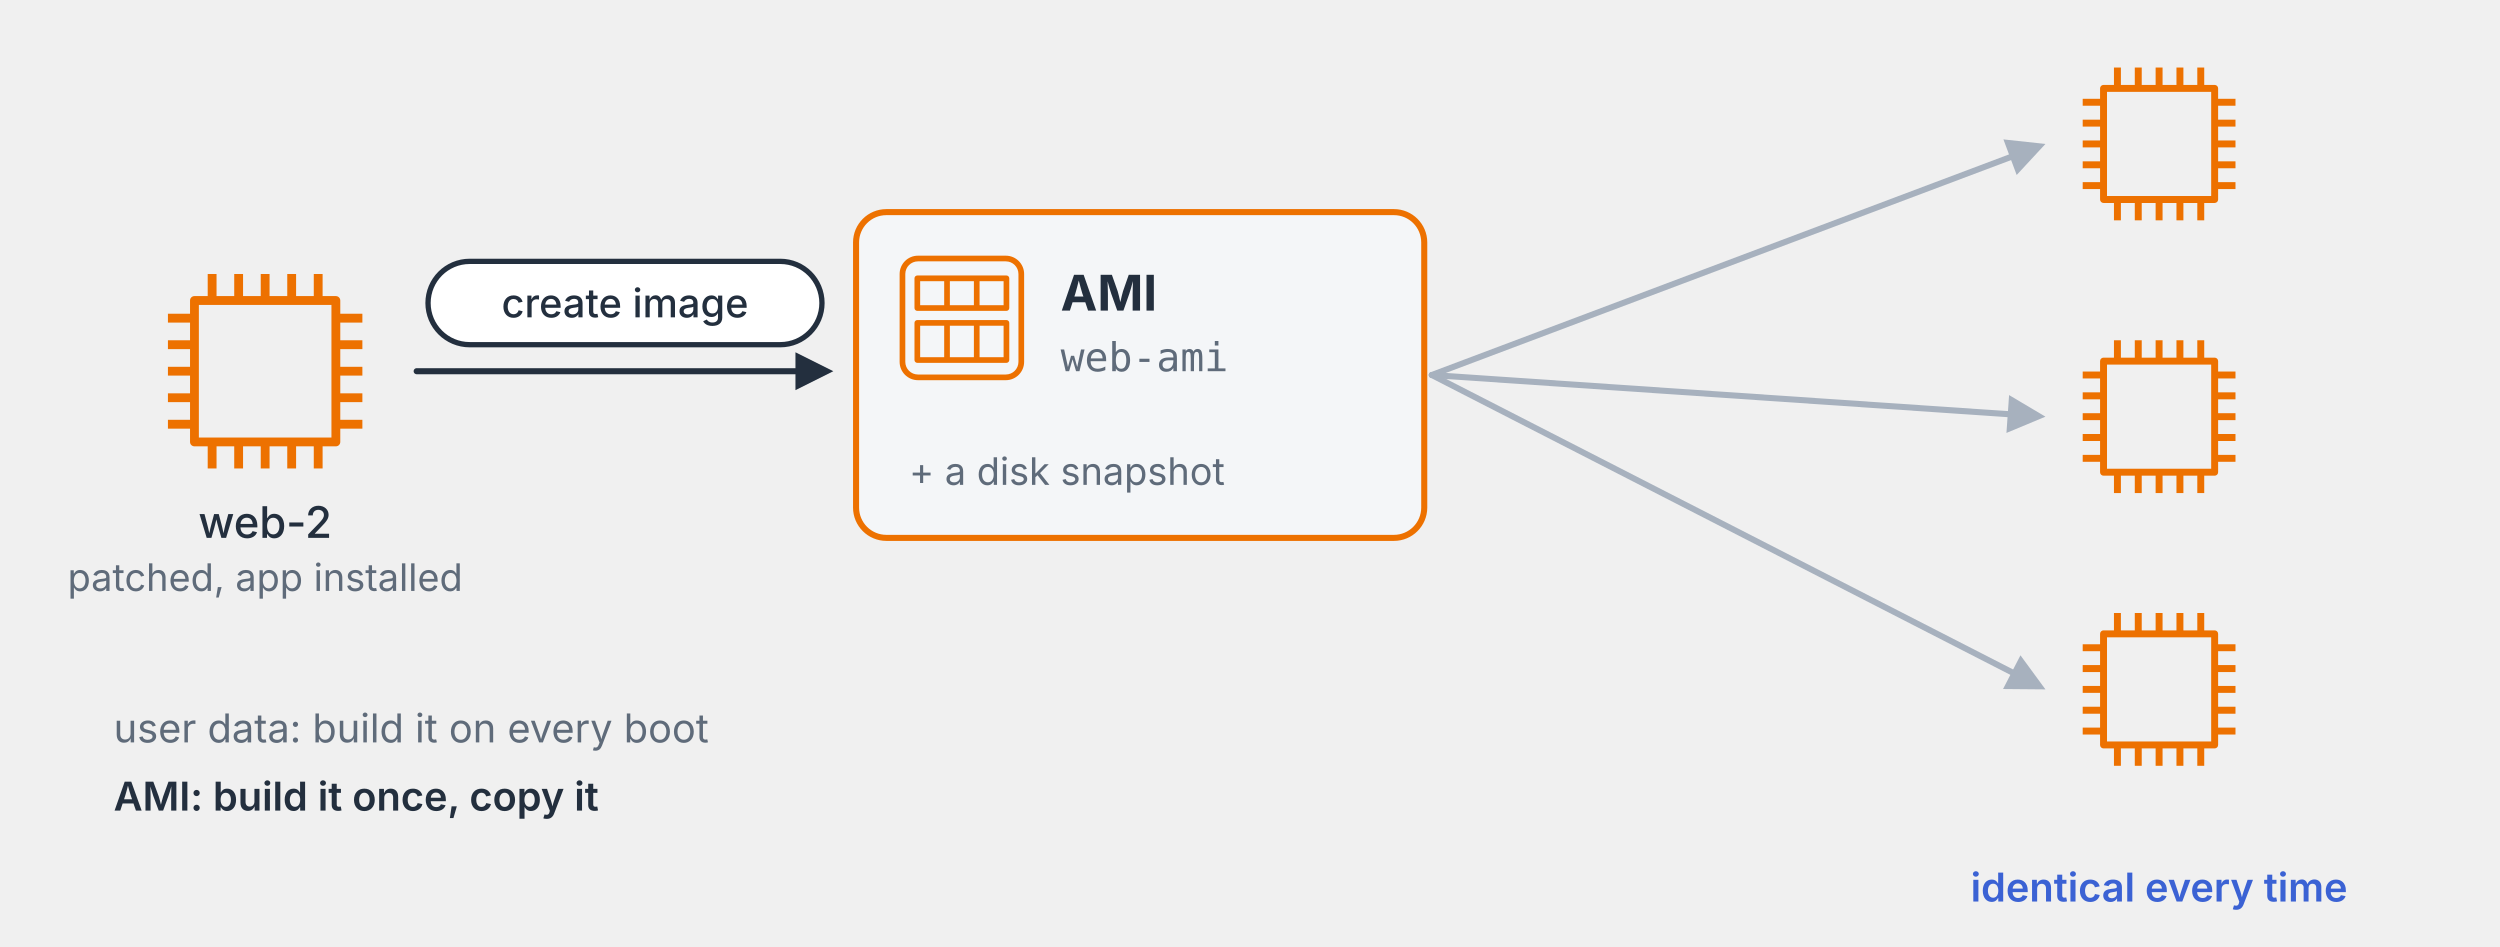
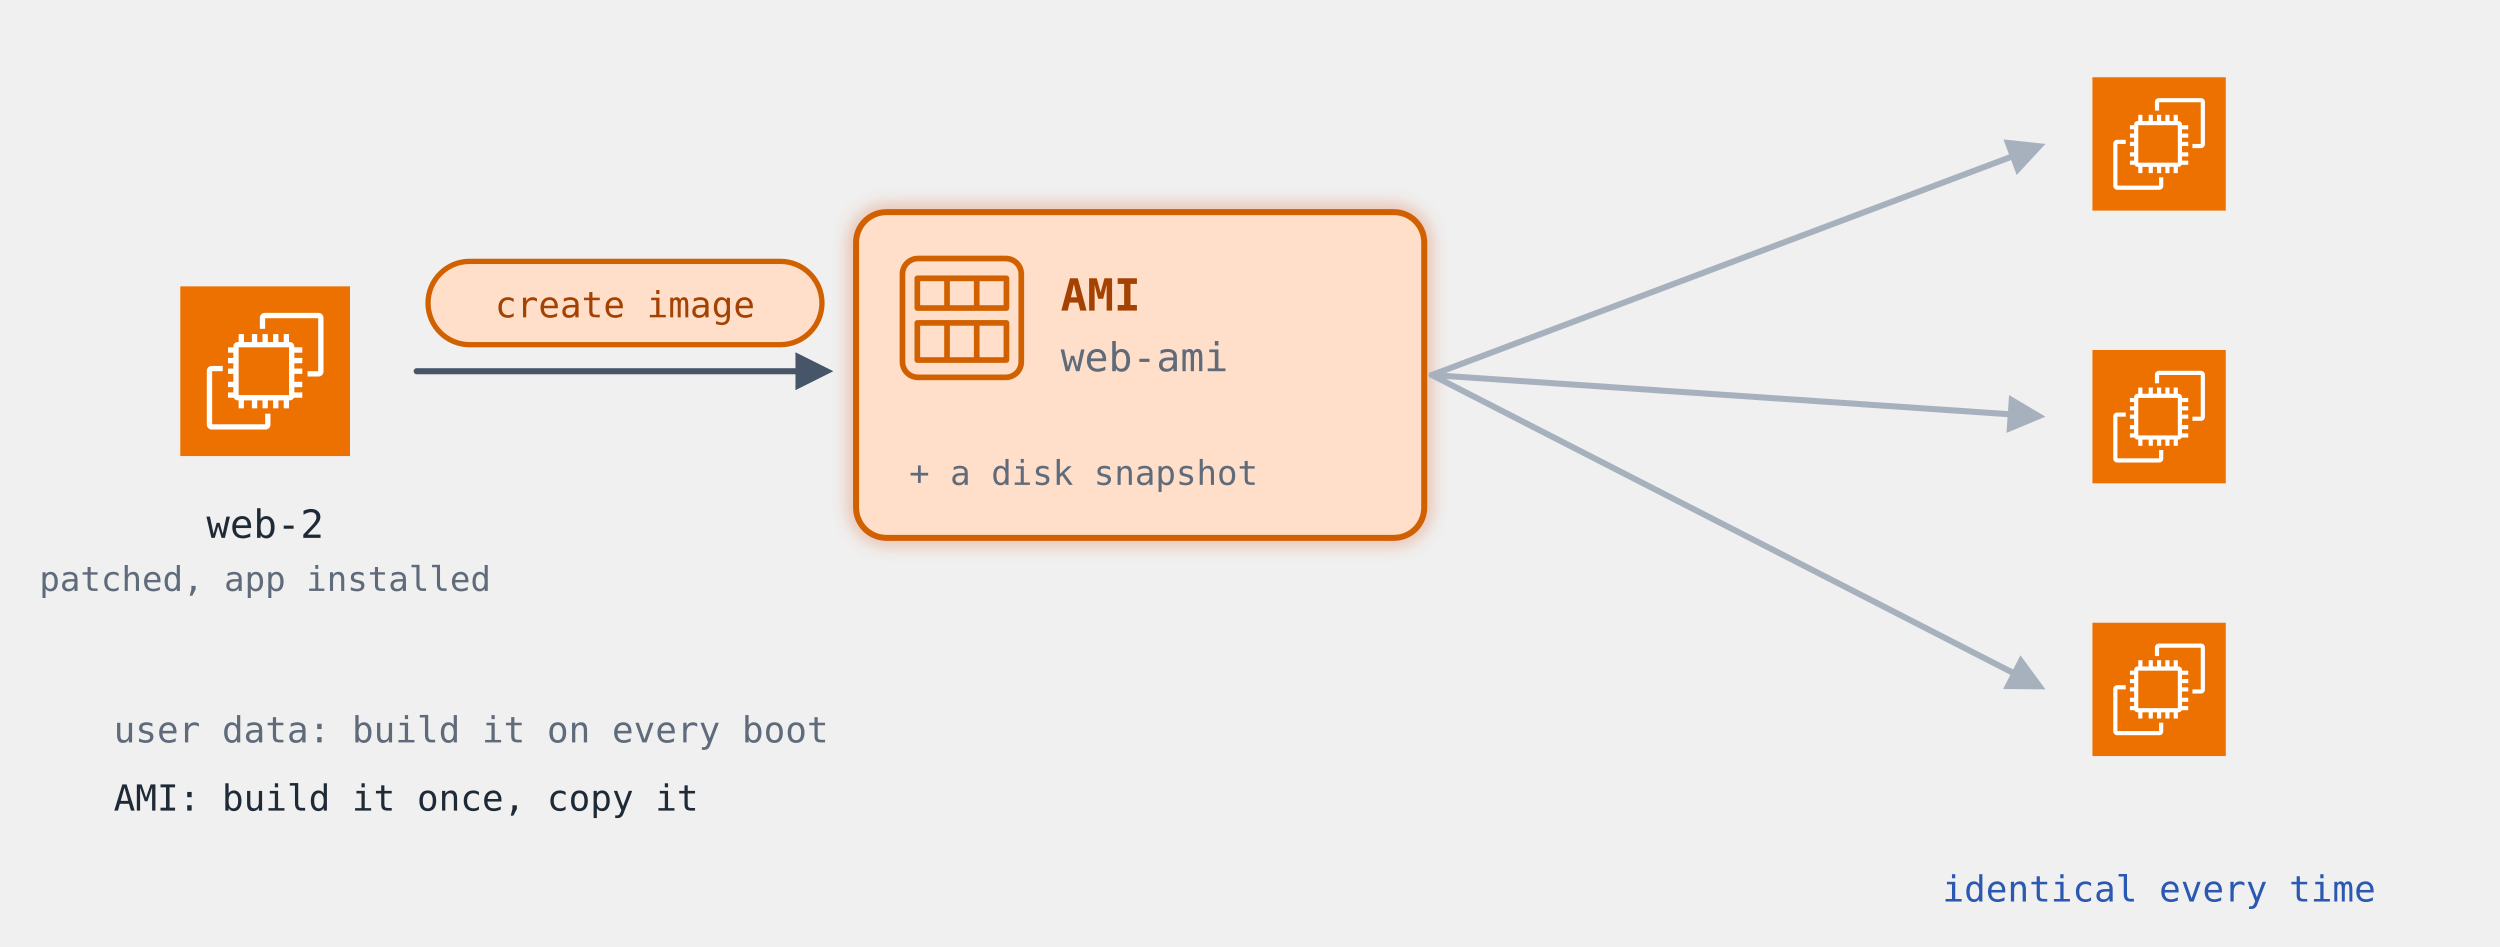
<svg xmlns="http://www.w3.org/2000/svg" class="dg" viewBox="0 0 660 250">
-   <style>.dg text{font-family:Inter,'Amazon Ember',Arial,Helvetica,sans-serif}.dg .mono{font-family:'JetBrains Mono',ui-monospace,Menlo,Consolas,monospace}.dg .f-ink{fill:var(--dg-ink,#232F3E)}.dg .s-ink{stroke:var(--dg-ink,#232F3E)}.dg .f-sub{fill:var(--dg-sub,#5F6B7A)}.dg .s-sub{stroke:var(--dg-sub,#5F6B7A)}.dg .f-faint{fill:var(--dg-faint,#A7B1BE)}.dg .s-faint{stroke:var(--dg-faint,#A7B1BE)}.dg .f-line{fill:var(--dg-line,#232F3E)}.dg .s-line{stroke:var(--dg-line,#232F3E)}.dg .f-surface{fill:var(--dg-surface,#F4F6F8)}.dg .s-surface{stroke:var(--dg-surface,#F4F6F8)}.dg .f-panel{fill:var(--dg-panel,#FFFFFF)}.dg .s-panel{stroke:var(--dg-panel,#FFFFFF)}.dg .f-net{fill:var(--dg-net,#8C4FFF)}.dg .s-net{stroke:var(--dg-net,#8C4FFF)}.dg .f-cmp{fill:var(--dg-cmp,#ED7100)}.dg .s-cmp{stroke:var(--dg-cmp,#ED7100)}.dg .f-pub{fill:var(--dg-pub,#7AA116)}.dg .s-pub{stroke:var(--dg-pub,#7AA116)}.dg .f-priv{fill:var(--dg-priv,#00A4A6)}.dg .s-priv{stroke:var(--dg-priv,#00A4A6)}.dg .f-sec{fill:var(--dg-sec,#DD344C)}.dg .s-sec{stroke:var(--dg-sec,#DD344C)}.dg .f-db{fill:var(--dg-db,#C925D1)}.dg .s-db{stroke:var(--dg-db,#C925D1)}.dg .f-you{fill:var(--dg-you,#3B62D4)}.dg .s-you{stroke:var(--dg-you,#3B62D4)}.dg .f-ok{fill:var(--dg-ok,#037F0C)}.dg .s-ok{stroke:var(--dg-ok,#037F0C)}.dg .f-bad{fill:var(--dg-bad,#D91515)}.dg .s-bad{stroke:var(--dg-bad,#D91515)}.dg .f-pubtint{fill:var(--dg-pubtint,#F2F6E8)}.dg .s-pubtint{stroke:var(--dg-pubtint,#F2F6E8)}.dg .f-privtint{fill:var(--dg-privtint,#E6F6F7)}.dg .s-privtint{stroke:var(--dg-privtint,#E6F6F7)}.dg .f-youtint{fill:var(--dg-youtint,#EEF2FC)}.dg .s-youtint{stroke:var(--dg-youtint,#EEF2FC)}.dg .f-nettint{fill:var(--dg-nettint,#F3EEFF)}.dg .s-nettint{stroke:var(--dg-nettint,#F3EEFF)}.dg .f-badtint{fill:var(--dg-badtint,#FDECEC)}.dg .s-badtint{stroke:var(--dg-badtint,#FDECEC)}</style>
-   <g transform="translate(42.00 70.00) scale(1.1667)">
-     <path class="f-cmp" fill-rule="evenodd" d="M9 39h30V9H9zm37-26v-2h-5V8a1 1 0 0 0-1-1h-3V2h-2v5h-4V2h-2v5h-4V2h-2v5h-4V2h-2v5h-4V2h-2v5H8a1 1 0 0 0-1 1v3H2v2h5v4H2v2h5v4H2v2h5v4H2v2h5v4H2v2h5v3a1 1 0 0 0 1 1h3v5h2v-5h4v5h2v-5h4v5h2v-5h4v5h2v-5h4v5h2v-5h3a1 1 0 0 0 1-1v-3h5v-2h-5v-4h5v-2h-5v-4h5v-2h-5v-4h5v-2h-5v-4z" />
+   <style>.dg text{font-family:Inter,'Amazon Ember',Arial,Helvetica,sans-serif}.dg .mono{font-family:'JetBrains Mono',ui-monospace,Menlo,Consolas,monospace}.dg .f-ink{fill:var(--dg-ink,#1F2A37)}.dg .s-ink{stroke:var(--dg-ink,#1F2A37)}.dg .f-ink2{fill:var(--dg-ink2,#3E4C5E)}.dg .s-ink2{stroke:var(--dg-ink2,#3E4C5E)}.dg .f-sub{fill:var(--dg-sub,#5F6B7A)}.dg .s-sub{stroke:var(--dg-sub,#5F6B7A)}.dg .f-mute{fill:var(--dg-mute,#6B7A8F)}.dg .s-mute{stroke:var(--dg-mute,#6B7A8F)}.dg .f-faint{fill:var(--dg-faint,#A7B1BE)}.dg .s-faint{stroke:var(--dg-faint,#A7B1BE)}.dg .f-line{fill:var(--dg-line,#475569)}.dg .s-line{stroke:var(--dg-line,#475569)}.dg .f-edge{fill:var(--dg-edge,#A3B1C2)}.dg .s-edge{stroke:var(--dg-edge,#A3B1C2)}.dg .f-edge2{fill:var(--dg-edge2,#D3DBE5)}.dg .s-edge2{stroke:var(--dg-edge2,#D3DBE5)}.dg .f-surface{fill:var(--dg-surface,#F5F7FA)}.dg .s-surface{stroke:var(--dg-surface,#F5F7FA)}.dg .f-panel{fill:var(--dg-panel,#FFFFFF)}.dg .s-panel{stroke:var(--dg-panel,#FFFFFF)}.dg .f-well{fill:var(--dg-well,#FFFFFF)}.dg .s-well{stroke:var(--dg-well,#FFFFFF)}.dg .f-body{fill:var(--dg-body,#F5F8FB)}.dg .s-body{stroke:var(--dg-body,#F5F8FB)}.dg .f-bodytop{fill:var(--dg-bodytop,#E9EEF4)}.dg .s-bodytop{stroke:var(--dg-bodytop,#E9EEF4)}.dg .f-bodyside{fill:var(--dg-bodyside,#DCE3EB)}.dg .s-bodyside{stroke:var(--dg-bodyside,#DCE3EB)}.dg .f-net{fill:var(--dg-net,#735ED1)}.dg .s-net{stroke:var(--dg-net,#735ED1)}.dg .f-cmp{fill:var(--dg-cmp,#D16100)}.dg .s-cmp{stroke:var(--dg-cmp,#D16100)}.dg .f-priv{fill:var(--dg-priv,#0A847F)}.dg .s-priv{stroke:var(--dg-priv,#0A847F)}.dg .f-pub{fill:var(--dg-pub,#51850E)}.dg .s-pub{stroke:var(--dg-pub,#51850E)}.dg .f-sec{fill:var(--dg-sec,#C43E45)}.dg .s-sec{stroke:var(--dg-sec,#C43E45)}.dg .f-db{fill:var(--dg-db,#A14DA7)}.dg .s-db{stroke:var(--dg-db,#A14DA7)}.dg .f-you{fill:var(--dg-you,#396ED6)}.dg .s-you{stroke:var(--dg-you,#396ED6)}.dg .f-ok{fill:var(--dg-ok,#178950)}.dg .s-ok{stroke:var(--dg-ok,#178950)}.dg .f-bad{fill:var(--dg-bad,#C03D69)}.dg .s-bad{stroke:var(--dg-bad,#C03D69)}.dg .f-nettint{fill:var(--dg-nettint,#E4E3FF)}.dg .s-nettint{stroke:var(--dg-nettint,#E4E3FF)}.dg .f-cmptint{fill:var(--dg-cmptint,#FFDFC9)}.dg .s-cmptint{stroke:var(--dg-cmptint,#FFDFC9)}.dg .f-privtint{fill:var(--dg-privtint,#C4F0EB)}.dg .s-privtint{stroke:var(--dg-privtint,#C4F0EB)}.dg .f-pubtint{fill:var(--dg-pubtint,#D9EFC5)}.dg .s-pubtint{stroke:var(--dg-pubtint,#D9EFC5)}.dg .f-sectint{fill:var(--dg-sectint,#FFDDDB)}.dg .s-sectint{stroke:var(--dg-sectint,#FFDDDB)}.dg .f-dbtint{fill:var(--dg-dbtint,#FCD9FD)}.dg .s-dbtint{stroke:var(--dg-dbtint,#FCD9FD)}.dg .f-youtint{fill:var(--dg-youtint,#DAE7FE)}.dg .s-youtint{stroke:var(--dg-youtint,#DAE7FE)}.dg .f-oktint{fill:var(--dg-oktint,#CDF0D7)}.dg .s-oktint{stroke:var(--dg-oktint,#CDF0D7)}.dg .f-pubarea{fill:var(--dg-pubarea,#EAF8E0)}.dg .s-pubarea{stroke:var(--dg-pubarea,#EAF8E0)}.dg .f-privarea{fill:var(--dg-privarea,#DBF7F4)}.dg .s-privarea{stroke:var(--dg-privarea,#DBF7F4)}.dg .f-badtint{fill:var(--dg-badtint,#FFDCE3)}.dg .s-badtint{stroke:var(--dg-badtint,#FFDCE3)}.dg .f-netcard{fill:var(--dg-netcard,#E4E3FF)}.dg .s-netcard{stroke:var(--dg-netcard,#E4E3FF)}.dg .f-netcardb{fill:var(--dg-netcardb,#E4E3FF)}.dg .s-netcardb{stroke:var(--dg-netcardb,#E4E3FF)}.dg .f-cmpcard{fill:var(--dg-cmpcard,#FFDFC9)}.dg .s-cmpcard{stroke:var(--dg-cmpcard,#FFDFC9)}.dg .f-cmpcardb{fill:var(--dg-cmpcardb,#FFDFC9)}.dg .s-cmpcardb{stroke:var(--dg-cmpcardb,#FFDFC9)}.dg .f-privcard{fill:var(--dg-privcard,#C4F0EB)}.dg .s-privcard{stroke:var(--dg-privcard,#C4F0EB)}.dg .f-privcardb{fill:var(--dg-privcardb,#C4F0EB)}.dg .s-privcardb{stroke:var(--dg-privcardb,#C4F0EB)}.dg .f-pubcard{fill:var(--dg-pubcard,#D9EFC5)}.dg .s-pubcard{stroke:var(--dg-pubcard,#D9EFC5)}.dg .f-pubcardb{fill:var(--dg-pubcardb,#D9EFC5)}.dg .s-pubcardb{stroke:var(--dg-pubcardb,#D9EFC5)}.dg .f-seccard{fill:var(--dg-seccard,#FFDDDB)}.dg .s-seccard{stroke:var(--dg-seccard,#FFDDDB)}.dg .f-seccardb{fill:var(--dg-seccardb,#FFDDDB)}.dg .s-seccardb{stroke:var(--dg-seccardb,#FFDDDB)}.dg .f-dbcard{fill:var(--dg-dbcard,#FCD9FD)}.dg .s-dbcard{stroke:var(--dg-dbcard,#FCD9FD)}.dg .f-dbcardb{fill:var(--dg-dbcardb,#FCD9FD)}.dg .s-dbcardb{stroke:var(--dg-dbcardb,#FCD9FD)}.dg .f-youcard{fill:var(--dg-youcard,#DAE7FE)}.dg .s-youcard{stroke:var(--dg-youcard,#DAE7FE)}.dg .f-youcardb{fill:var(--dg-youcardb,#DAE7FE)}.dg .s-youcardb{stroke:var(--dg-youcardb,#DAE7FE)}.dg .f-okcard{fill:var(--dg-okcard,#CDF0D7)}.dg .s-okcard{stroke:var(--dg-okcard,#CDF0D7)}.dg .f-okcardb{fill:var(--dg-okcardb,#CDF0D7)}.dg .s-okcardb{stroke:var(--dg-okcardb,#CDF0D7)}.dg .f-badcard{fill:var(--dg-badcard,#FFDCE3)}.dg .s-badcard{stroke:var(--dg-badcard,#FFDCE3)}.dg .f-badcardb{fill:var(--dg-badcardb,#FFDCE3)}.dg .s-badcardb{stroke:var(--dg-badcardb,#FFDCE3)}.dg text.f-net{fill:var(--dg-net-text,#5C4AAC)}.dg text.f-cmp{fill:var(--dg-cmp-text,#A34202)}.dg text.f-priv{fill:var(--dg-priv-text,#02736E)}.dg text.f-pub{fill:var(--dg-pub-text,#456B02)}.dg text.f-sec{fill:var(--dg-sec-text,#A12F35)}.dg text.f-db{fill:var(--dg-db-text,#86398B)}.dg text.f-you{fill:var(--dg-you-text,#2B58B1)}.dg text.f-ok{fill:var(--dg-ok-text,#02703F)}.dg text.f-bad{fill:var(--dg-bad-text,#9E2D54)}</style>
+   <defs>
+     <filter id="ami-bake-glow" x="-20%" y="-40%" width="140%" height="180%">
+       <feGaussianBlur stdDeviation="2.4" result="b" />
+       <feMerge>
+         <feMergeNode in="b" />
+         <feMergeNode in="SourceGraphic" />
+       </feMerge>
+     </filter>
+   </defs>
+   <g transform="translate(47.60 75.60) scale(0.7)">
+     <g fill="none" fill-rule="evenodd">
+       <path fill="#ed7100" d="M0 0h64v64H0z" />
+       <path fill="#fff" d="M22 41h19V23H22zm21-18h3v2h-3v2h3v2h-3v2h3v2h-3v3h3v2h-3v2h3v2h-3.137c-.255.587-.84 1-1.519 1H41v3h-2v-3h-2v3h-2v-3h-2v3h-2v-3h-2v3h-2v-3h-3v3h-2v-3h-.344a1.66 1.66 0 0 1-1.519-1H18v-2h2v-2h-2v-2h2v-3h-2v-2h2v-2h-2v-2h2v-2h-2v-2h2v-.344c0-.913.743-1.656 1.656-1.656H22v-3h2v3h3v-3h2v3h2v-3h2v3h2v-3h2v3h2v-3h2v3h.344c.913 0 1.656.743 1.656 1.656zM32 52H12V32h4v-2h-4.157A1.845 1.845 0 0 0 10 31.843v20.314c0 1.016.826 1.843 1.843 1.843h20.314A1.845 1.845 0 0 0 34 52.157V48h-2zm22-40.157v20.314A1.845 1.845 0 0 1 52.157 34H48v-2h4V12H32v4h-2v-4.157c0-1.016.826-1.843 1.843-1.843h20.314c1.017 0 1.843.827 1.843 1.843" />
+     </g>
  </g>
-   <text x="70" y="142" class="f-ink" font-size="11.5" font-weight="500" text-anchor="middle">web-2</text>
-   <text x="70" y="156" class="f-sub" font-size="10" font-weight="400" text-anchor="middle">patched, app installed</text>
+   <text x="70" y="142" class="f-ink mono" font-size="10.3" font-weight="500" text-anchor="middle">web-2</text>
+   <text x="70" y="156" class="f-sub mono" font-size="9.0" font-weight="400" text-anchor="middle">patched, app installed</text>
  <path d="M110 98 L214.0 98.0" class="s-line" fill="none" stroke-width="1.6" stroke-linejoin="round" stroke-linecap="round" />
  <polygon points="220.0,98.0 210.0,93.0 210.0,103.0" class="f-line" />
-   <rect x="113.0" y="69" width="104" height="22" rx="11" class="s-ink f-panel" stroke-width="1.4" />
-   <text x="165" y="83.78" class="f-ink" font-size="10.5" font-weight="500" text-anchor="middle">create image</text>
-   <rect x="226" y="56" width="150" height="86" rx="8" class="s-cmp f-surface" stroke-width="1.6" />
+   <rect x="113.0" y="69" width="104" height="22" rx="11" class="s-cmp f-cmptint" stroke-width="1.4" />
+   <text x="165" y="83.78" class="f-cmp mono" font-size="9.5" font-weight="500" text-anchor="middle">create image</text>
+   <rect x="226" y="56" width="150" height="86" rx="8" class="s-cmp f-cmptint" stroke-width="1.6" filter="url(#ami-bake-glow)" />
  <g transform="translate(236.00 66.00) scale(0.75)">
    <path class="f-cmp" fill-rule="evenodd" d="M30.143 37.727h8.456V26.656h-8.456zm-20.914 0h8.457V26.656H9.229zm10.457 0h8.457V26.656h-8.457zm19.913-13.071H8.229a1 1 0 0 0-1 1v13.071a1 1 0 0 0 1 1h31.37a1 1 0 0 0 1-1V25.656a1 1 0 0 0-1-1m-9.456-5.228h8.456v-8.457h-8.456zm-20.914 0h8.457v-8.457H9.229zm10.457 0h8.457v-8.457h-8.457zM39.599 8.971H8.229a1 1 0 0 0-1 1v10.457a1 1 0 0 0 1 1h31.37a1 1 0 0 0 1-1V9.971a1 1 0 0 0-1-1m4.228 30.408a4.45 4.45 0 0 1-4.447 4.448H8.448A4.453 4.453 0 0 1 4 39.379V8.448A4.453 4.453 0 0 1 8.448 4H39.38a4.45 4.45 0 0 1 4.447 4.448zM39.38 2H8.448A6.455 6.455 0 0 0 2 8.448v30.931a6.456 6.456 0 0 0 6.448 6.448H39.38a6.455 6.455 0 0 0 6.447-6.448V8.448A6.454 6.454 0 0 0 39.38 2" />
  </g>
-   <text x="280" y="82" class="f-ink" font-size="13" font-weight="700" text-anchor="start">AMI</text>
+   <text x="280" y="82" class="f-cmp mono" font-size="11.7" font-weight="600" text-anchor="start">AMI</text>
  <text x="280" y="98" class="f-sub mono" font-size="10.5" font-weight="400" text-anchor="start">web-ami</text>
-   <text x="240" y="128" class="f-sub" font-size="10" font-weight="400" text-anchor="start">+ a disk snapshot</text>
-   <g transform="translate(548.00 16.00) scale(0.9167)">
-     <path class="f-cmp" fill-rule="evenodd" d="M9 39h30V9H9zm37-26v-2h-5V8a1 1 0 0 0-1-1h-3V2h-2v5h-4V2h-2v5h-4V2h-2v5h-4V2h-2v5h-4V2h-2v5H8a1 1 0 0 0-1 1v3H2v2h5v4H2v2h5v4H2v2h5v4H2v2h5v4H2v2h5v3a1 1 0 0 0 1 1h3v5h2v-5h4v5h2v-5h4v5h2v-5h4v5h2v-5h4v5h2v-5h3a1 1 0 0 0 1-1v-3h5v-2h-5v-4h5v-2h-5v-4h5v-2h-5v-4h5v-2h-5v-4z" />
+   <text x="240" y="128" class="f-sub mono" font-size="9.0" font-weight="400" text-anchor="start">+ a disk snapshot</text>
+   <g transform="translate(552.40 20.40) scale(0.55)">
+     <g fill="none" fill-rule="evenodd">
+       <path fill="#ed7100" d="M0 0h64v64H0z" />
+       <path fill="#fff" d="M22 41h19V23H22zm21-18h3v2h-3v2h3v2h-3v2h3v2h-3v3h3v2h-3v2h3v2h-3.137c-.255.587-.84 1-1.519 1H41v3h-2v-3h-2v3h-2v-3h-2v3h-2v-3h-2v3h-2v-3h-3v3h-2v-3h-.344a1.66 1.66 0 0 1-1.519-1H18v-2h2v-2h-2v-2h2v-3h-2v-2h2v-2h-2v-2h2v-2h-2v-2h2v-.344c0-.913.743-1.656 1.656-1.656H22v-3h2v3h3v-3h2v3h2v-3h2v3h2v-3h2v3h2v-3h2v3h.344c.913 0 1.656.743 1.656 1.656zM32 52H12V32h4v-2h-4.157A1.845 1.845 0 0 0 10 31.843v20.314c0 1.016.826 1.843 1.843 1.843h20.314A1.845 1.845 0 0 0 34 52.157V48h-2zm22-40.157v20.314A1.845 1.845 0 0 1 52.157 34H48v-2h4V12H32v4h-2v-4.157c0-1.016.826-1.843 1.843-1.843h20.314c1.017 0 1.843.827 1.843 1.843" />
+     </g>
  </g>
  <path d="M378 99 L534.4 40.1" class="s-faint" fill="none" stroke-width="1.6" stroke-linejoin="round" stroke-linecap="round" />
  <polygon points="540.0,38.0 528.9,36.8 532.4,46.2" class="f-faint" />
-   <g transform="translate(548.00 88.00) scale(0.9167)">
-     <path class="f-cmp" fill-rule="evenodd" d="M9 39h30V9H9zm37-26v-2h-5V8a1 1 0 0 0-1-1h-3V2h-2v5h-4V2h-2v5h-4V2h-2v5h-4V2h-2v5h-4V2h-2v5H8a1 1 0 0 0-1 1v3H2v2h5v4H2v2h5v4H2v2h5v4H2v2h5v4H2v2h5v3a1 1 0 0 0 1 1h3v5h2v-5h4v5h2v-5h4v5h2v-5h4v5h2v-5h4v5h2v-5h3a1 1 0 0 0 1-1v-3h5v-2h-5v-4h5v-2h-5v-4h5v-2h-5v-4h5v-2h-5v-4z" />
+   <g transform="translate(552.40 92.40) scale(0.55)">
+     <g fill="none" fill-rule="evenodd">
+       <path fill="#ed7100" d="M0 0h64v64H0z" />
+       <path fill="#fff" d="M22 41h19V23H22zm21-18h3v2h-3v2h3v2h-3v2h3v2h-3v3h3v2h-3v2h3v2h-3.137c-.255.587-.84 1-1.519 1H41v3h-2v-3h-2v3h-2v-3h-2v3h-2v-3h-2v3h-2v-3h-3v3h-2v-3h-.344a1.66 1.66 0 0 1-1.519-1H18v-2h2v-2h-2v-2h2v-3h-2v-2h2v-2h-2v-2h2v-2h-2v-2h2v-.344c0-.913.743-1.656 1.656-1.656H22v-3h2v3h3v-3h2v3h2v-3h2v3h2v-3h2v3h2v-3h2v3h.344c.913 0 1.656.743 1.656 1.656zM32 52H12V32h4v-2h-4.157A1.845 1.845 0 0 0 10 31.843v20.314c0 1.016.826 1.843 1.843 1.843h20.314A1.845 1.845 0 0 0 34 52.157V48h-2zm22-40.157v20.314A1.845 1.845 0 0 1 52.157 34H48v-2h4V12H32v4h-2v-4.157c0-1.016.826-1.843 1.843-1.843h20.314c1.017 0 1.843.827 1.843 1.843" />
+     </g>
  </g>
  <path d="M378 99 L534.0 109.6" class="s-faint" fill="none" stroke-width="1.6" stroke-linejoin="round" stroke-linecap="round" />
  <polygon points="540.0,110.0 530.4,104.3 529.7,114.3" class="f-faint" />
-   <g transform="translate(548.00 160.00) scale(0.9167)">
-     <path class="f-cmp" fill-rule="evenodd" d="M9 39h30V9H9zm37-26v-2h-5V8a1 1 0 0 0-1-1h-3V2h-2v5h-4V2h-2v5h-4V2h-2v5h-4V2h-2v5h-4V2h-2v5H8a1 1 0 0 0-1 1v3H2v2h5v4H2v2h5v4H2v2h5v4H2v2h5v4H2v2h5v3a1 1 0 0 0 1 1h3v5h2v-5h4v5h2v-5h4v5h2v-5h4v5h2v-5h4v5h2v-5h3a1 1 0 0 0 1-1v-3h5v-2h-5v-4h5v-2h-5v-4h5v-2h-5v-4h5v-2h-5v-4z" />
+   <g transform="translate(552.40 164.40) scale(0.55)">
+     <g fill="none" fill-rule="evenodd">
+       <path fill="#ed7100" d="M0 0h64v64H0z" />
+       <path fill="#fff" d="M22 41h19V23H22zm21-18h3v2h-3v2h3v2h-3v2h3v2h-3v3h3v2h-3v2h3v2h-3.137c-.255.587-.84 1-1.519 1H41v3h-2v-3h-2v3h-2v-3h-2v3h-2v-3h-2v3h-2v-3h-3v3h-2v-3h-.344a1.66 1.66 0 0 1-1.519-1H18v-2h2v-2h-2v-2h2v-3h-2v-2h2v-2h-2v-2h2v-2h-2v-2h2v-.344c0-.913.743-1.656 1.656-1.656H22v-3h2v3h3v-3h2v3h2v-3h2v3h2v-3h2v3h2v-3h2v3h.344c.913 0 1.656.743 1.656 1.656zM32 52H12V32h4v-2h-4.157A1.845 1.845 0 0 0 10 31.843v20.314c0 1.016.826 1.843 1.843 1.843h20.314A1.845 1.845 0 0 0 34 52.157V48h-2zm22-40.157v20.314A1.845 1.845 0 0 1 52.157 34H48v-2h4V12H32v4h-2v-4.157c0-1.016.826-1.843 1.843-1.843h20.314c1.017 0 1.843.827 1.843 1.843" />
+     </g>
  </g>
  <path d="M378 99 L534.7 179.3" class="s-faint" fill="none" stroke-width="1.6" stroke-linejoin="round" stroke-linecap="round" />
  <polygon points="540.0,182.0 533.4,173.0 528.8,181.9" class="f-faint" />
-   <text x="570" y="238" class="f-you" font-size="10.5" font-weight="600" text-anchor="middle">identical every time</text>
-   <text x="30" y="196" class="f-sub" font-size="10.5" font-weight="400" text-anchor="start">user data: build it on every boot</text>
-   <text x="30" y="214" class="f-ink" font-size="10.5" font-weight="600" text-anchor="start">AMI: build it once, copy it</text>
+   <text x="570" y="238" class="f-you mono" font-size="9.5" font-weight="500" text-anchor="middle">identical every time</text>
+   <text x="30" y="196" class="f-sub mono" font-size="9.5" font-weight="400" text-anchor="start">user data: build it on every boot</text>
+   <text x="30" y="214" class="f-ink mono" font-size="9.5" font-weight="500" text-anchor="start">AMI: build it once, copy it</text>
</svg>
